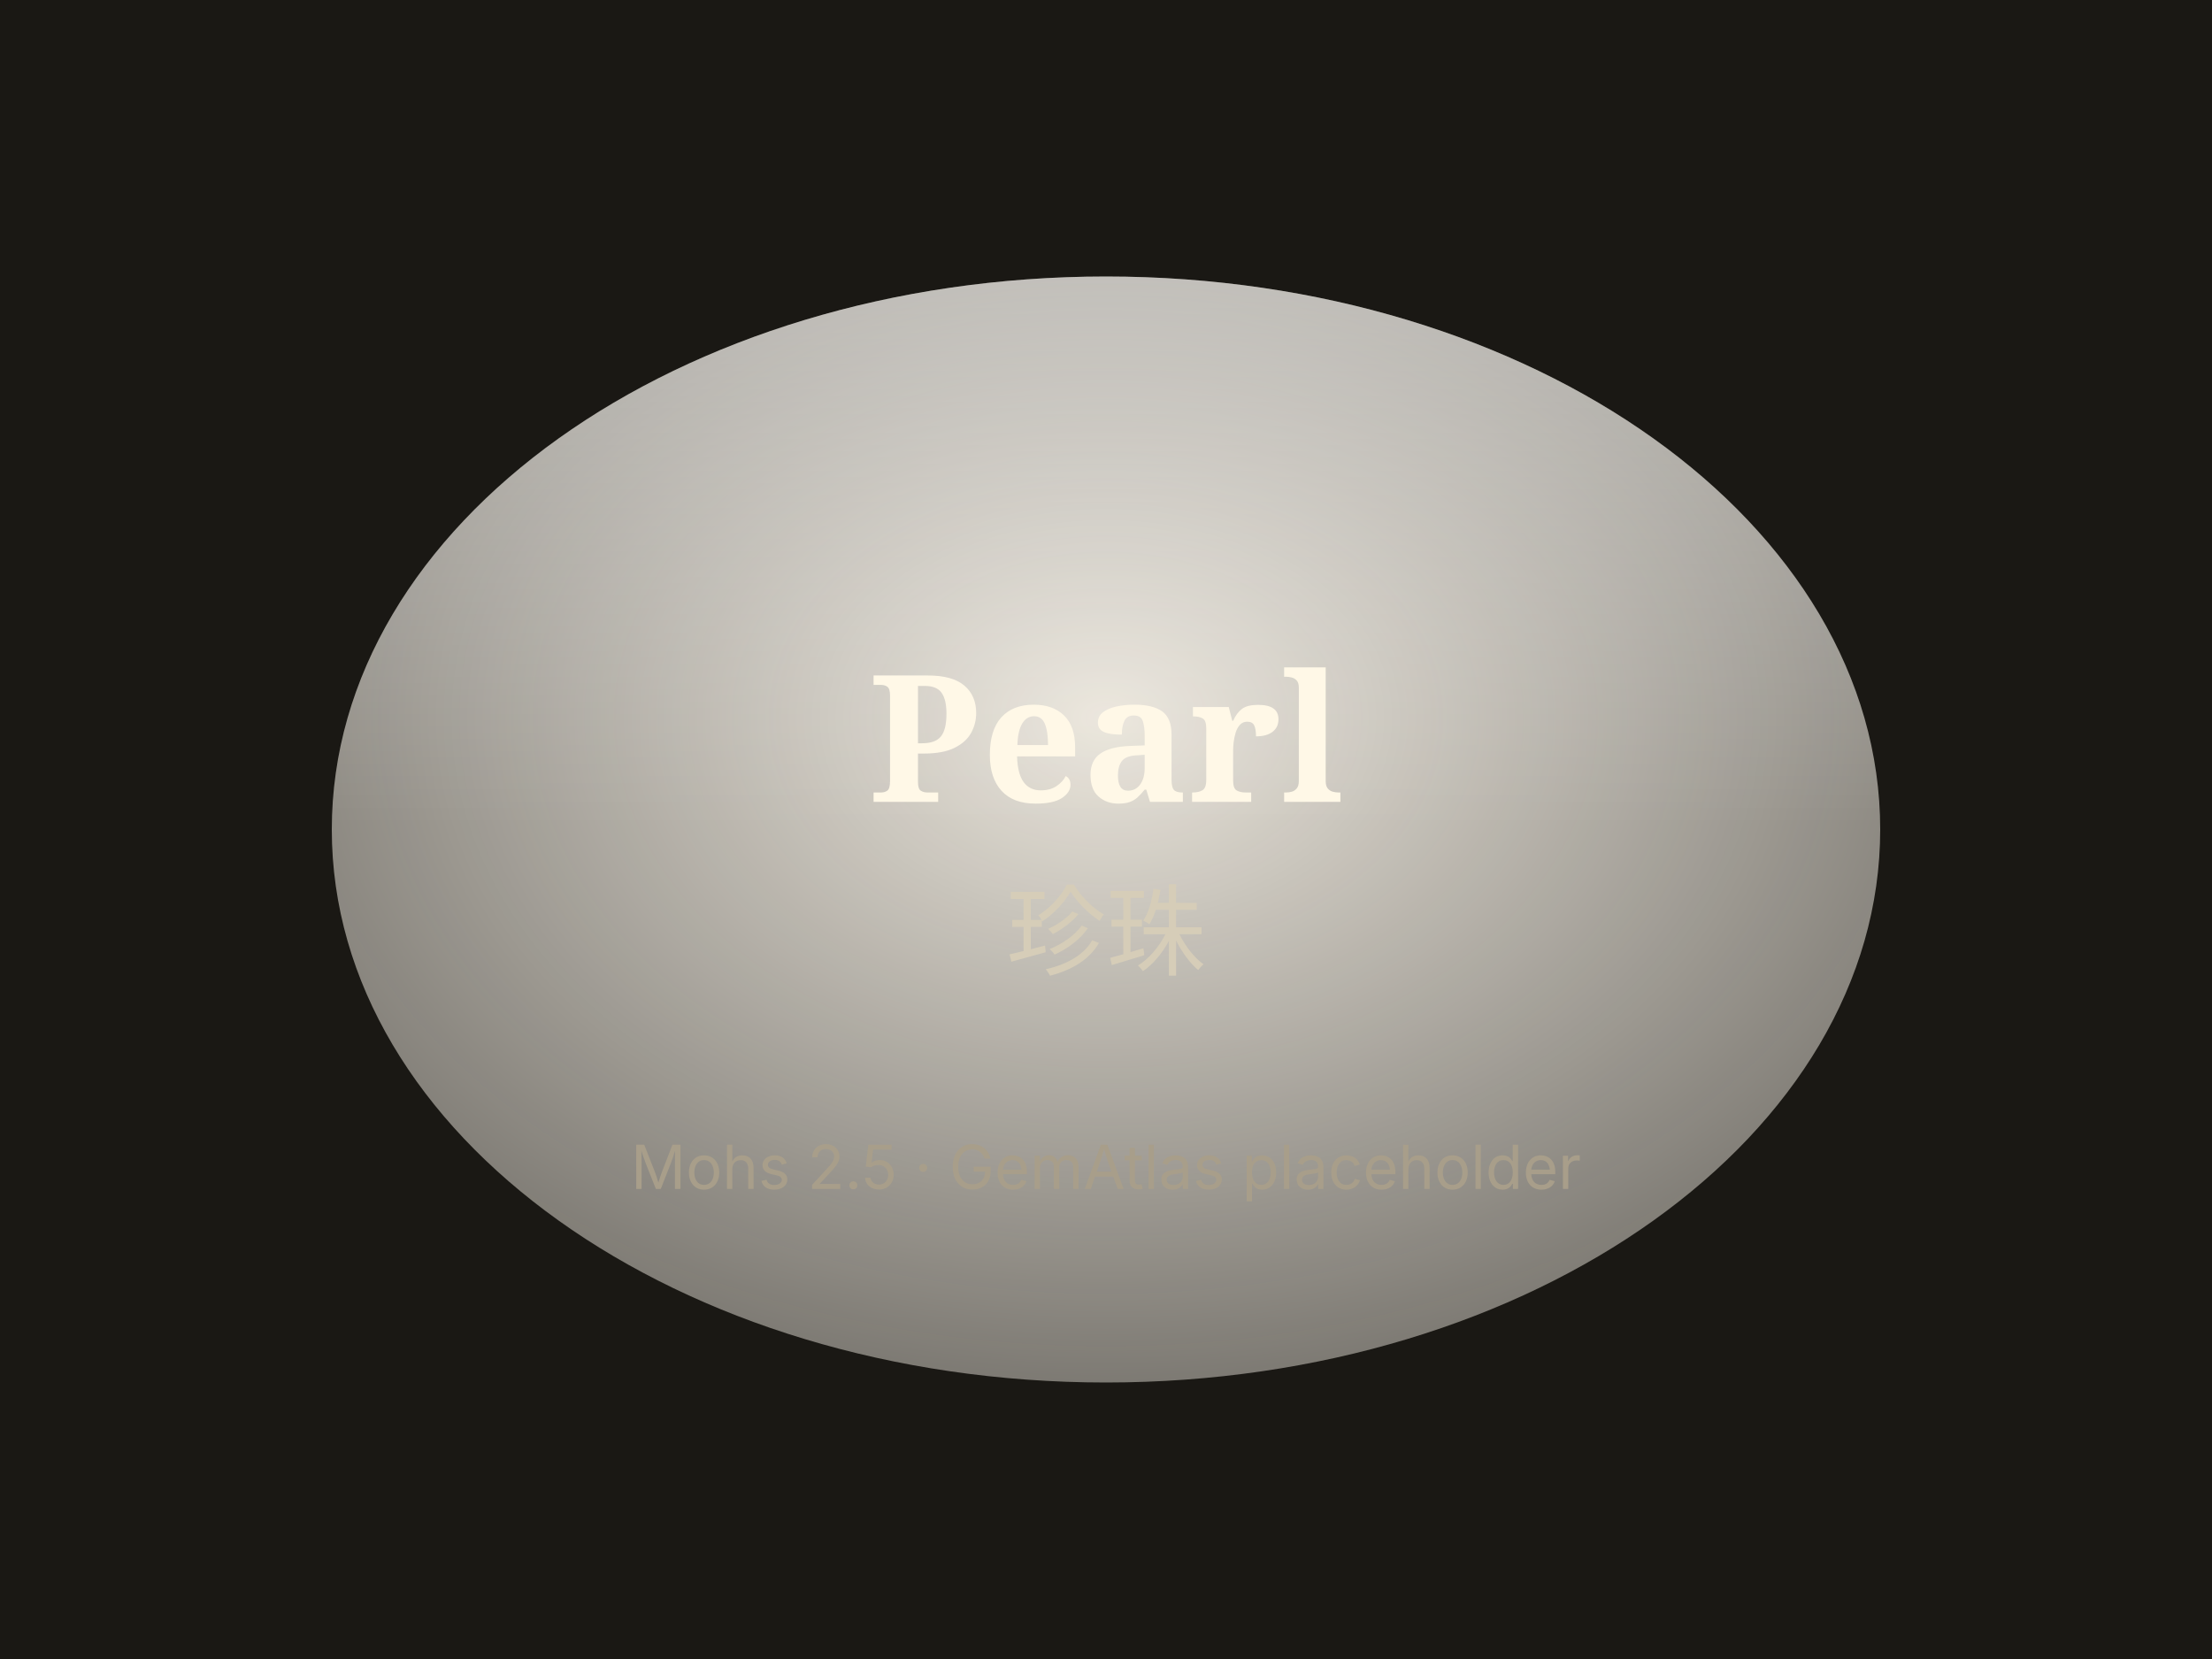
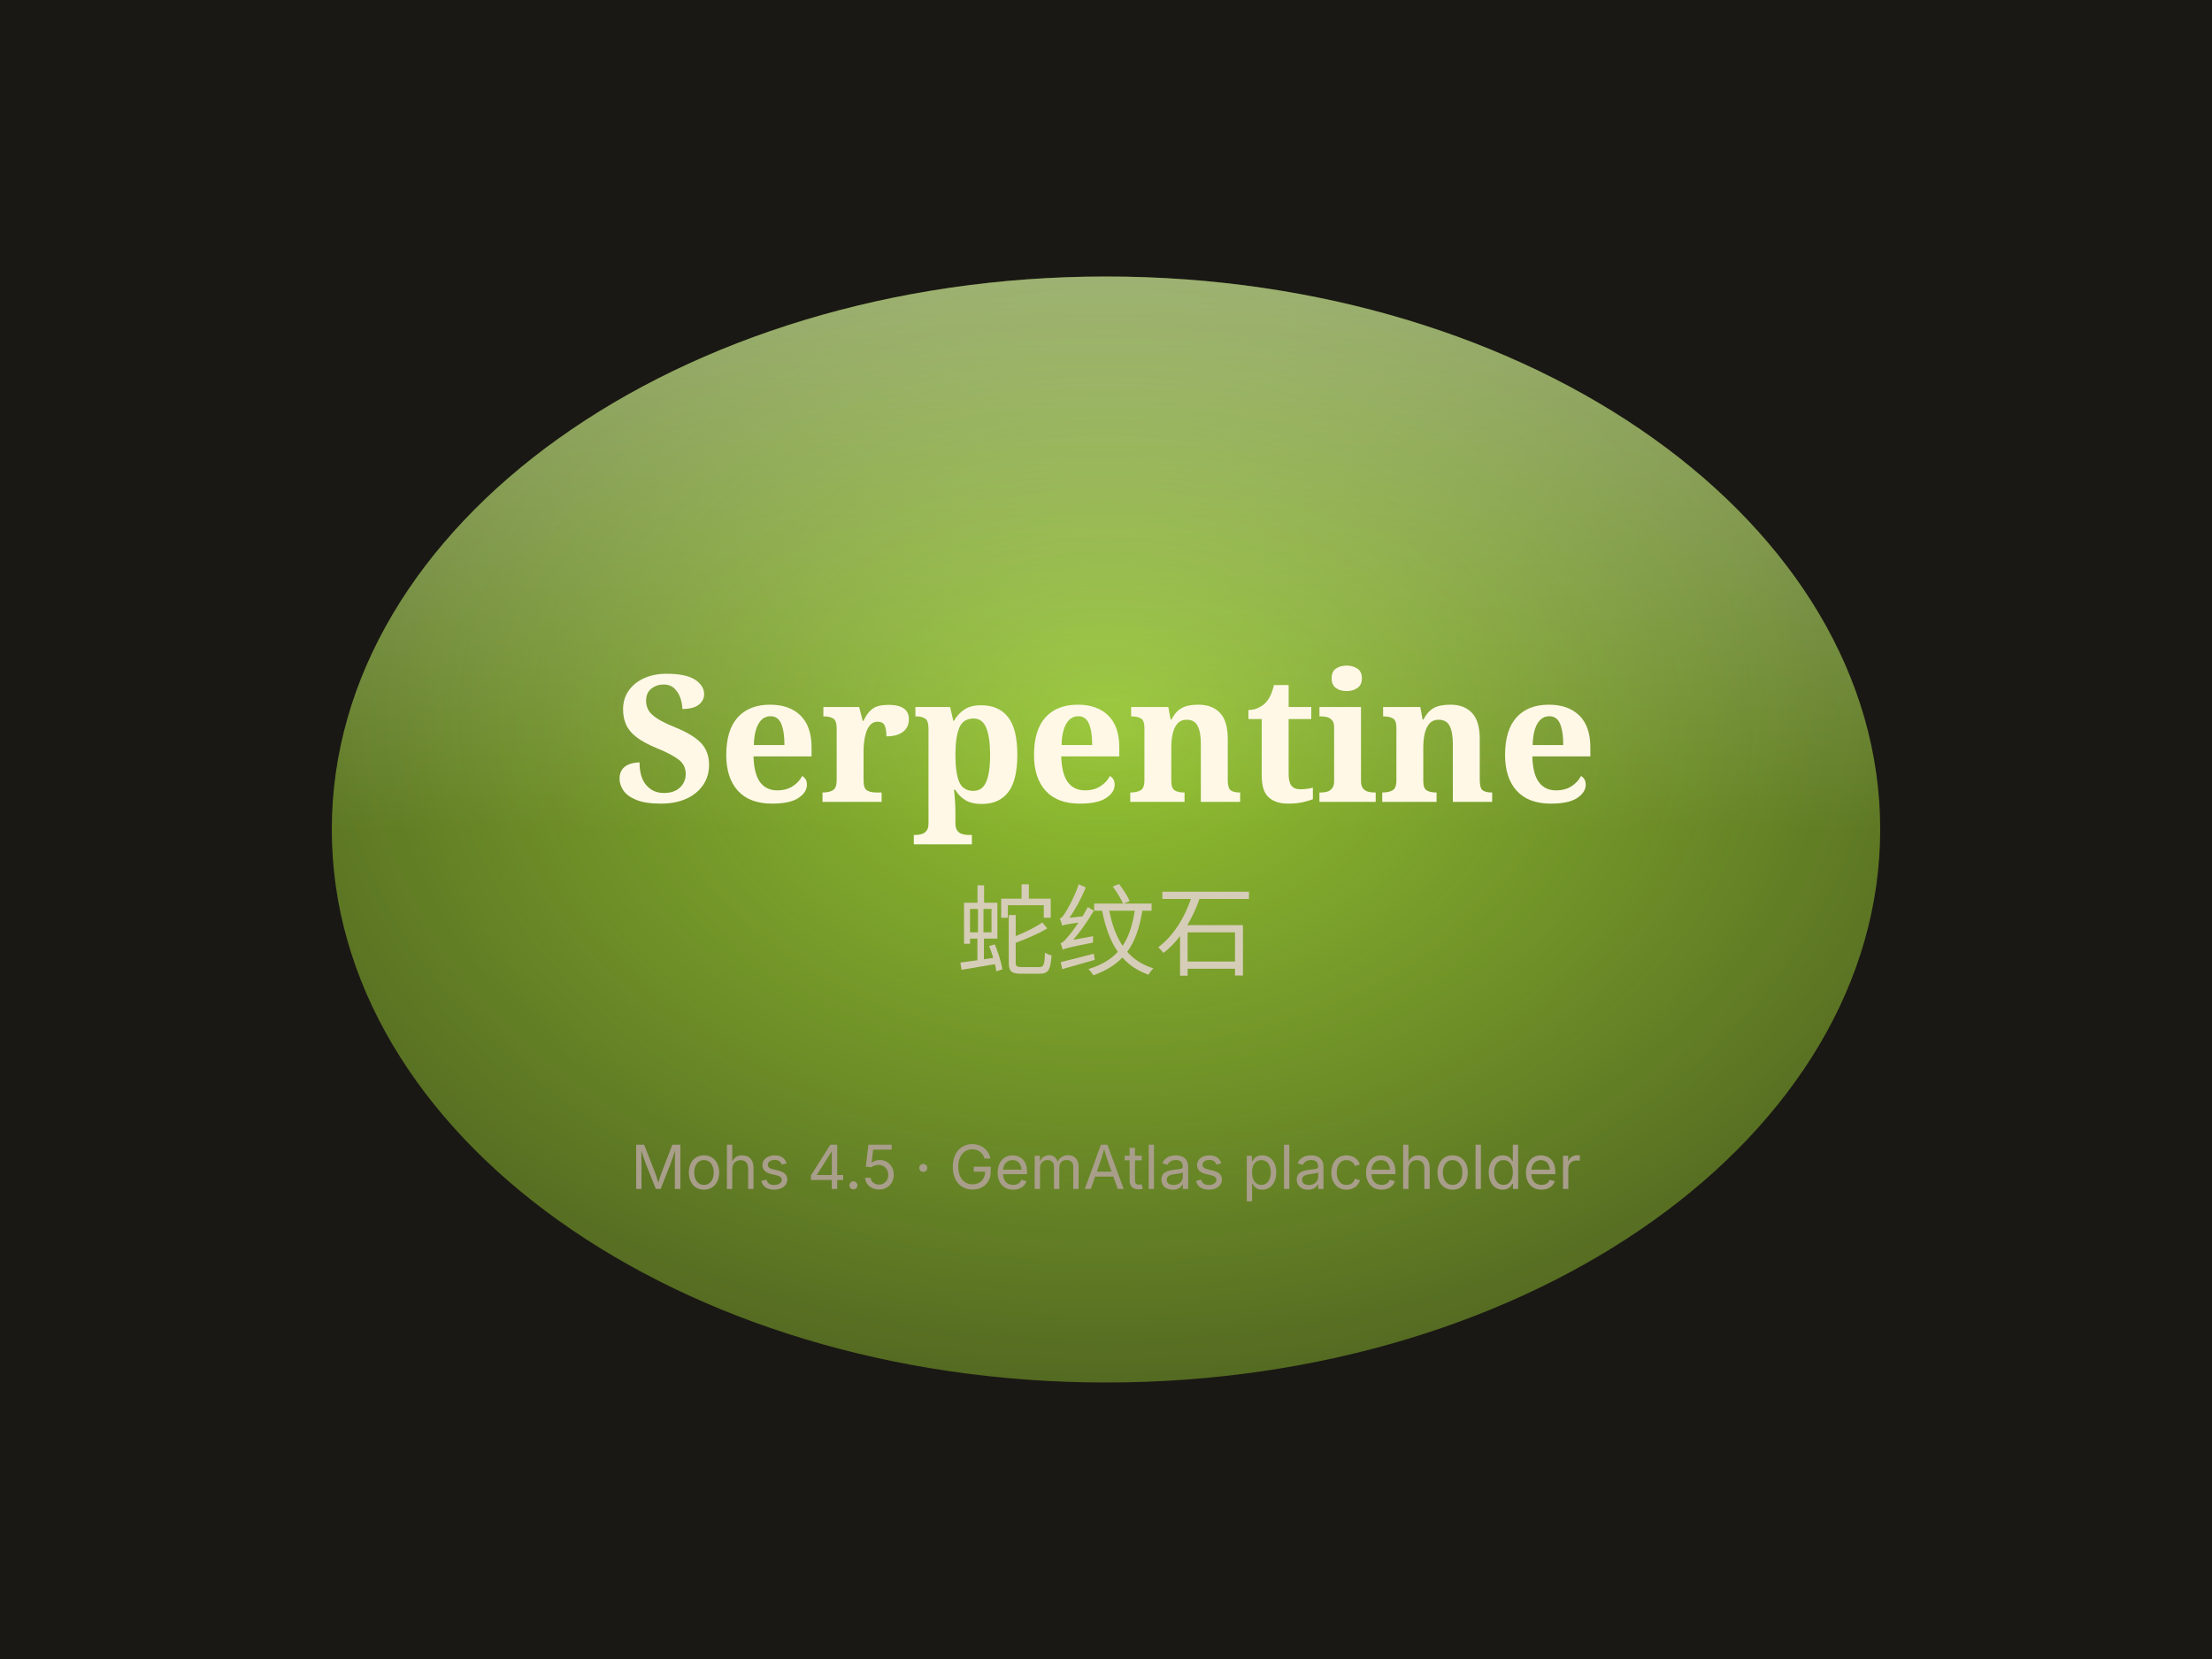
<svg xmlns="http://www.w3.org/2000/svg" viewBox="0 0 800 600">
  <defs>
    <radialGradient id="g" cx="50%" cy="40%" r="60%">
-       <stop offset="0%" stop-color="#F5F0E6" stop-opacity="0.95" />
-       <stop offset="100%" stop-color="#F5F0E6" stop-opacity="0.45" />
+       <stop offset="0%" stop-color="#9ACD32" stop-opacity="0.95" />
+       <stop offset="100%" stop-color="#9ACD32" stop-opacity="0.45" />
    </radialGradient>
    <linearGradient id="shine" x1="0%" y1="0%" x2="0%" y2="100%">
      <stop offset="0%" stop-color="#ffffff" stop-opacity="0.35" />
      <stop offset="50%" stop-color="#ffffff" stop-opacity="0" />
    </linearGradient>
  </defs>
  <rect width="800" height="600" fill="#1a1814" />
  <ellipse cx="400" cy="300" rx="280" ry="200" fill="url(#g)" />
  <ellipse cx="400" cy="300" rx="280" ry="200" fill="url(#shine)" />
-   <text x="400" y="290" text-anchor="middle" font-family="Cormorant Garamond, Georgia, serif" font-size="64" font-weight="600" fill="#fff8e7">Pearl</text>
-   <text x="400" y="350" text-anchor="middle" font-family="Noto Serif SC, serif" font-size="36" fill="#d6cdb8">珍珠</text>
-   <text x="400" y="430" text-anchor="middle" font-family="Inter, sans-serif" font-size="22" fill="#a89e8a">Mohs 2.5 · GemAtlas placeholder</text>
+   <text x="400" y="290" text-anchor="middle" font-family="Cormorant Garamond, Georgia, serif" font-size="64" font-weight="600" fill="#fff8e7">Serpentine</text>
+   <text x="400" y="350" text-anchor="middle" font-family="Noto Serif SC, serif" font-size="36" fill="#d6cdb8">蛇纹石</text>
+   <text x="400" y="430" text-anchor="middle" font-family="Inter, sans-serif" font-size="22" fill="#a89e8a">Mohs 4.5 · GemAtlas placeholder</text>
</svg>
